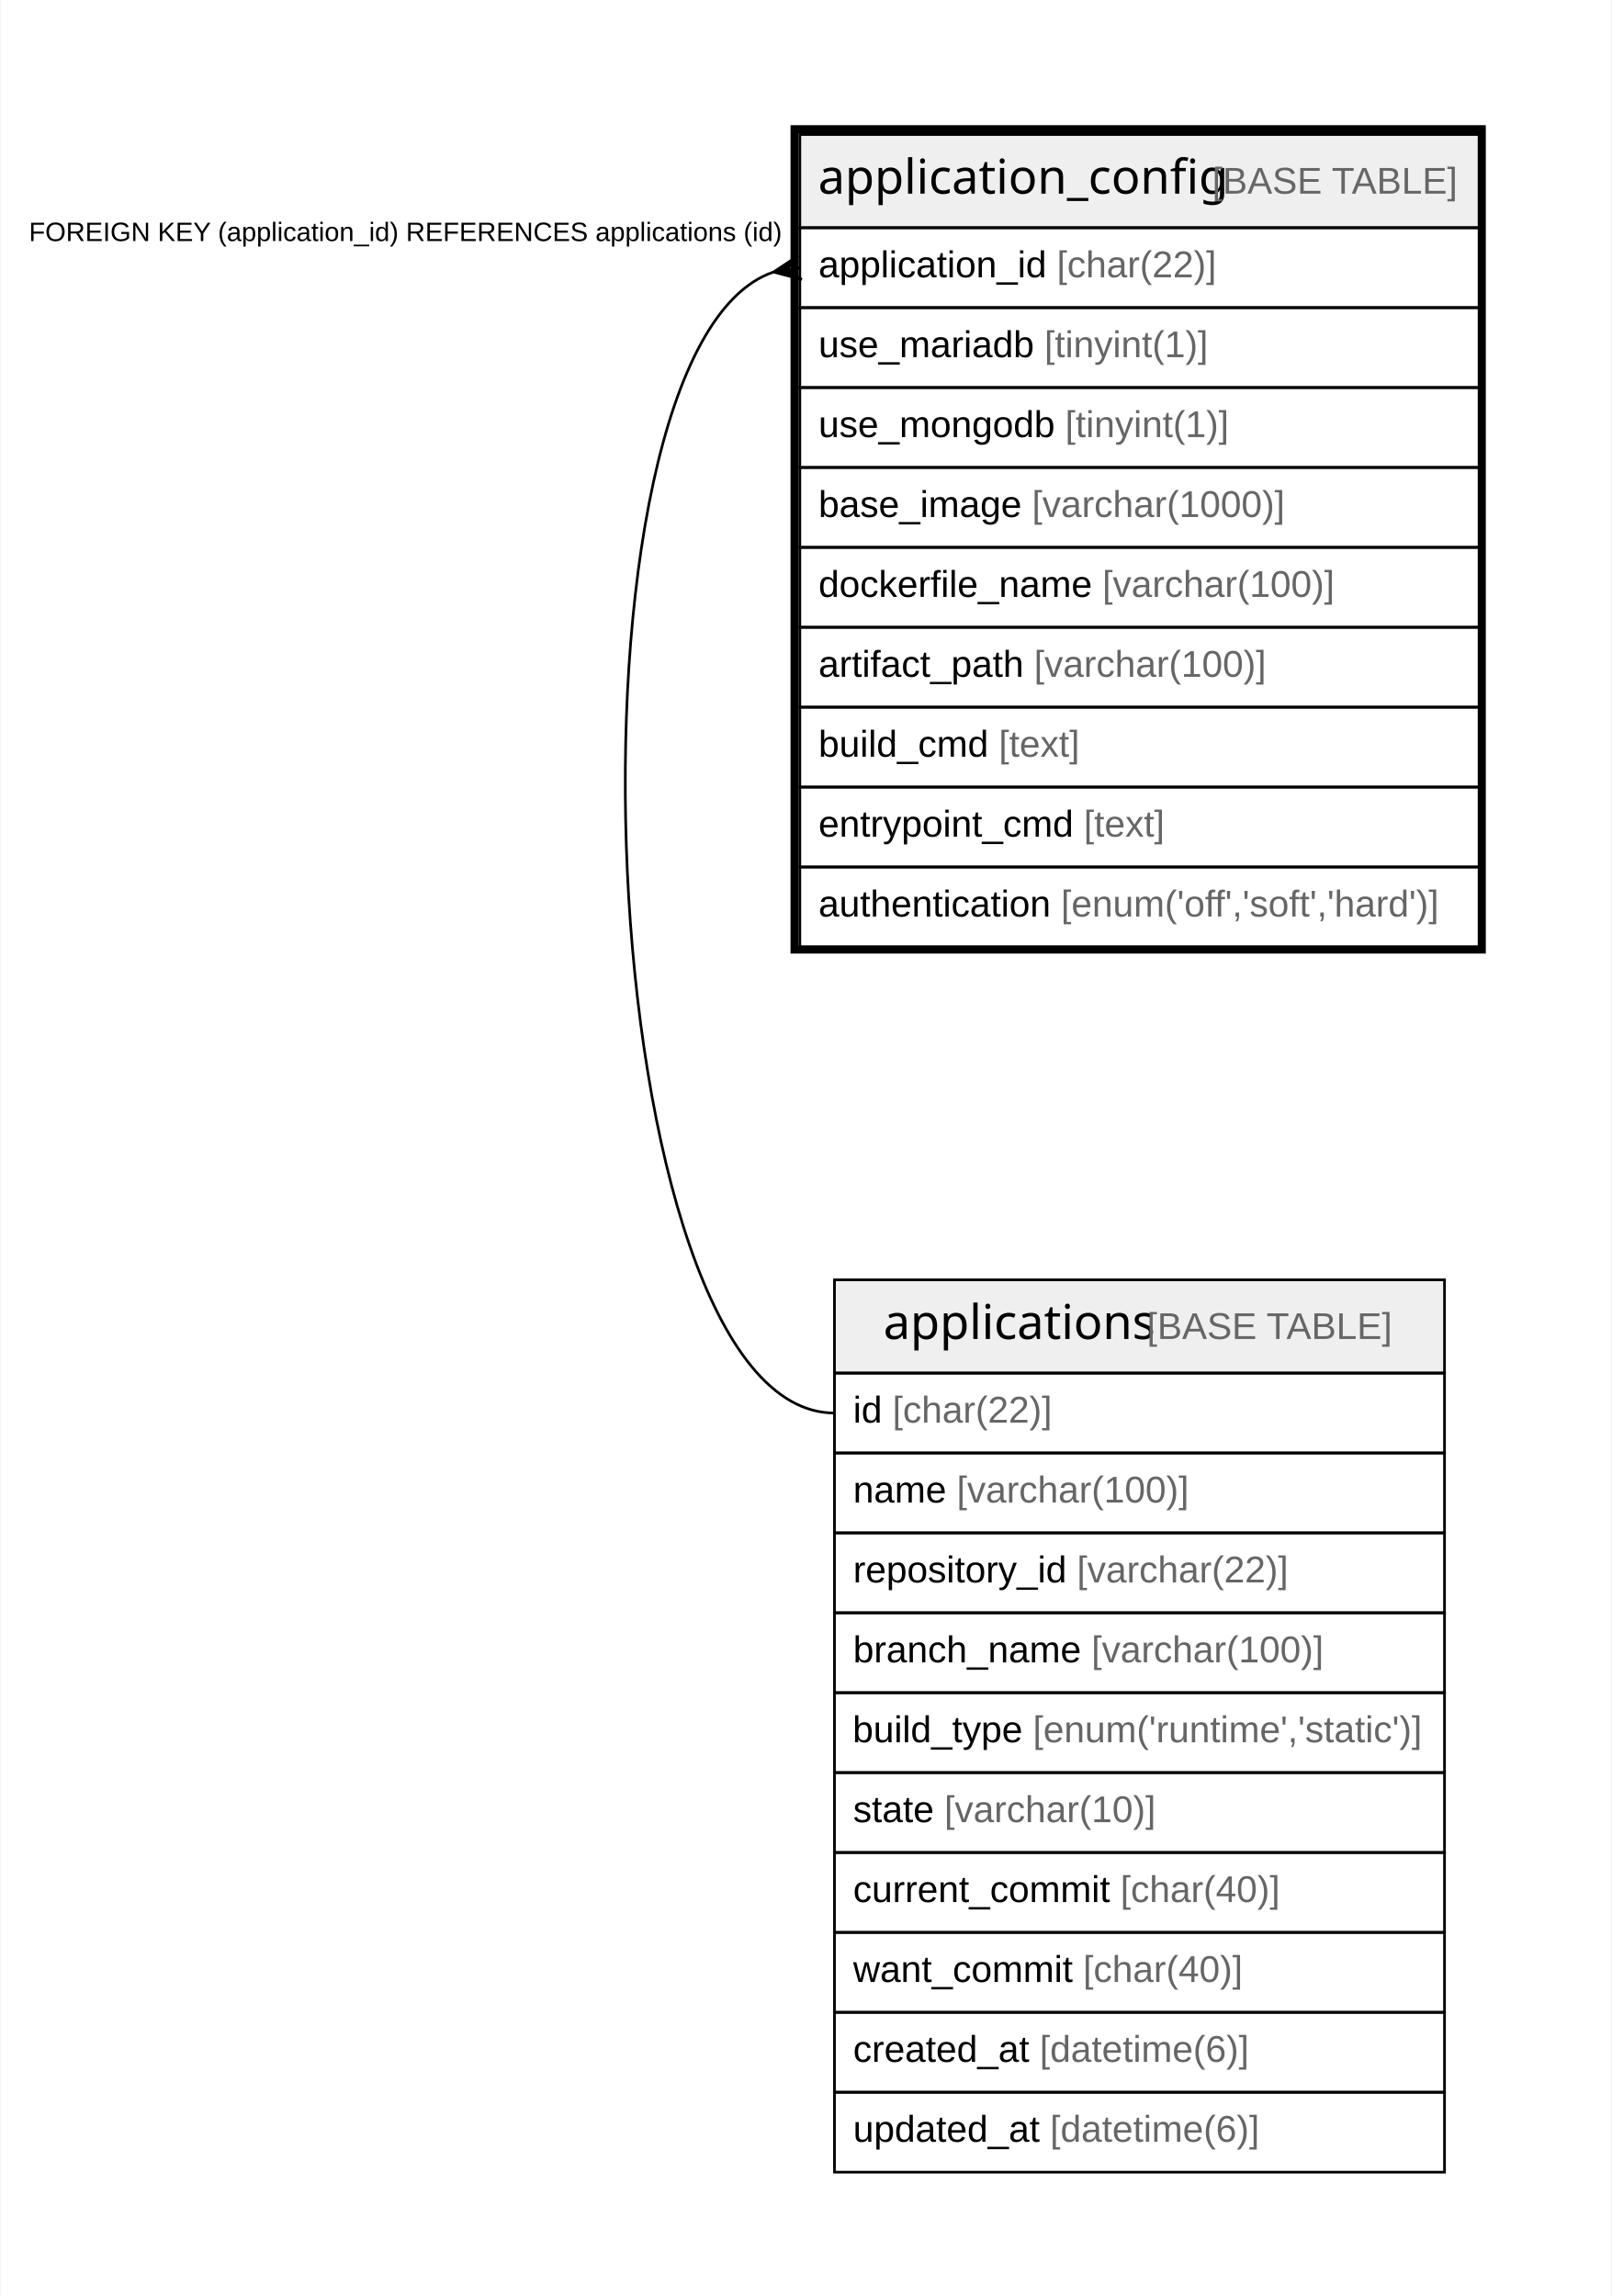
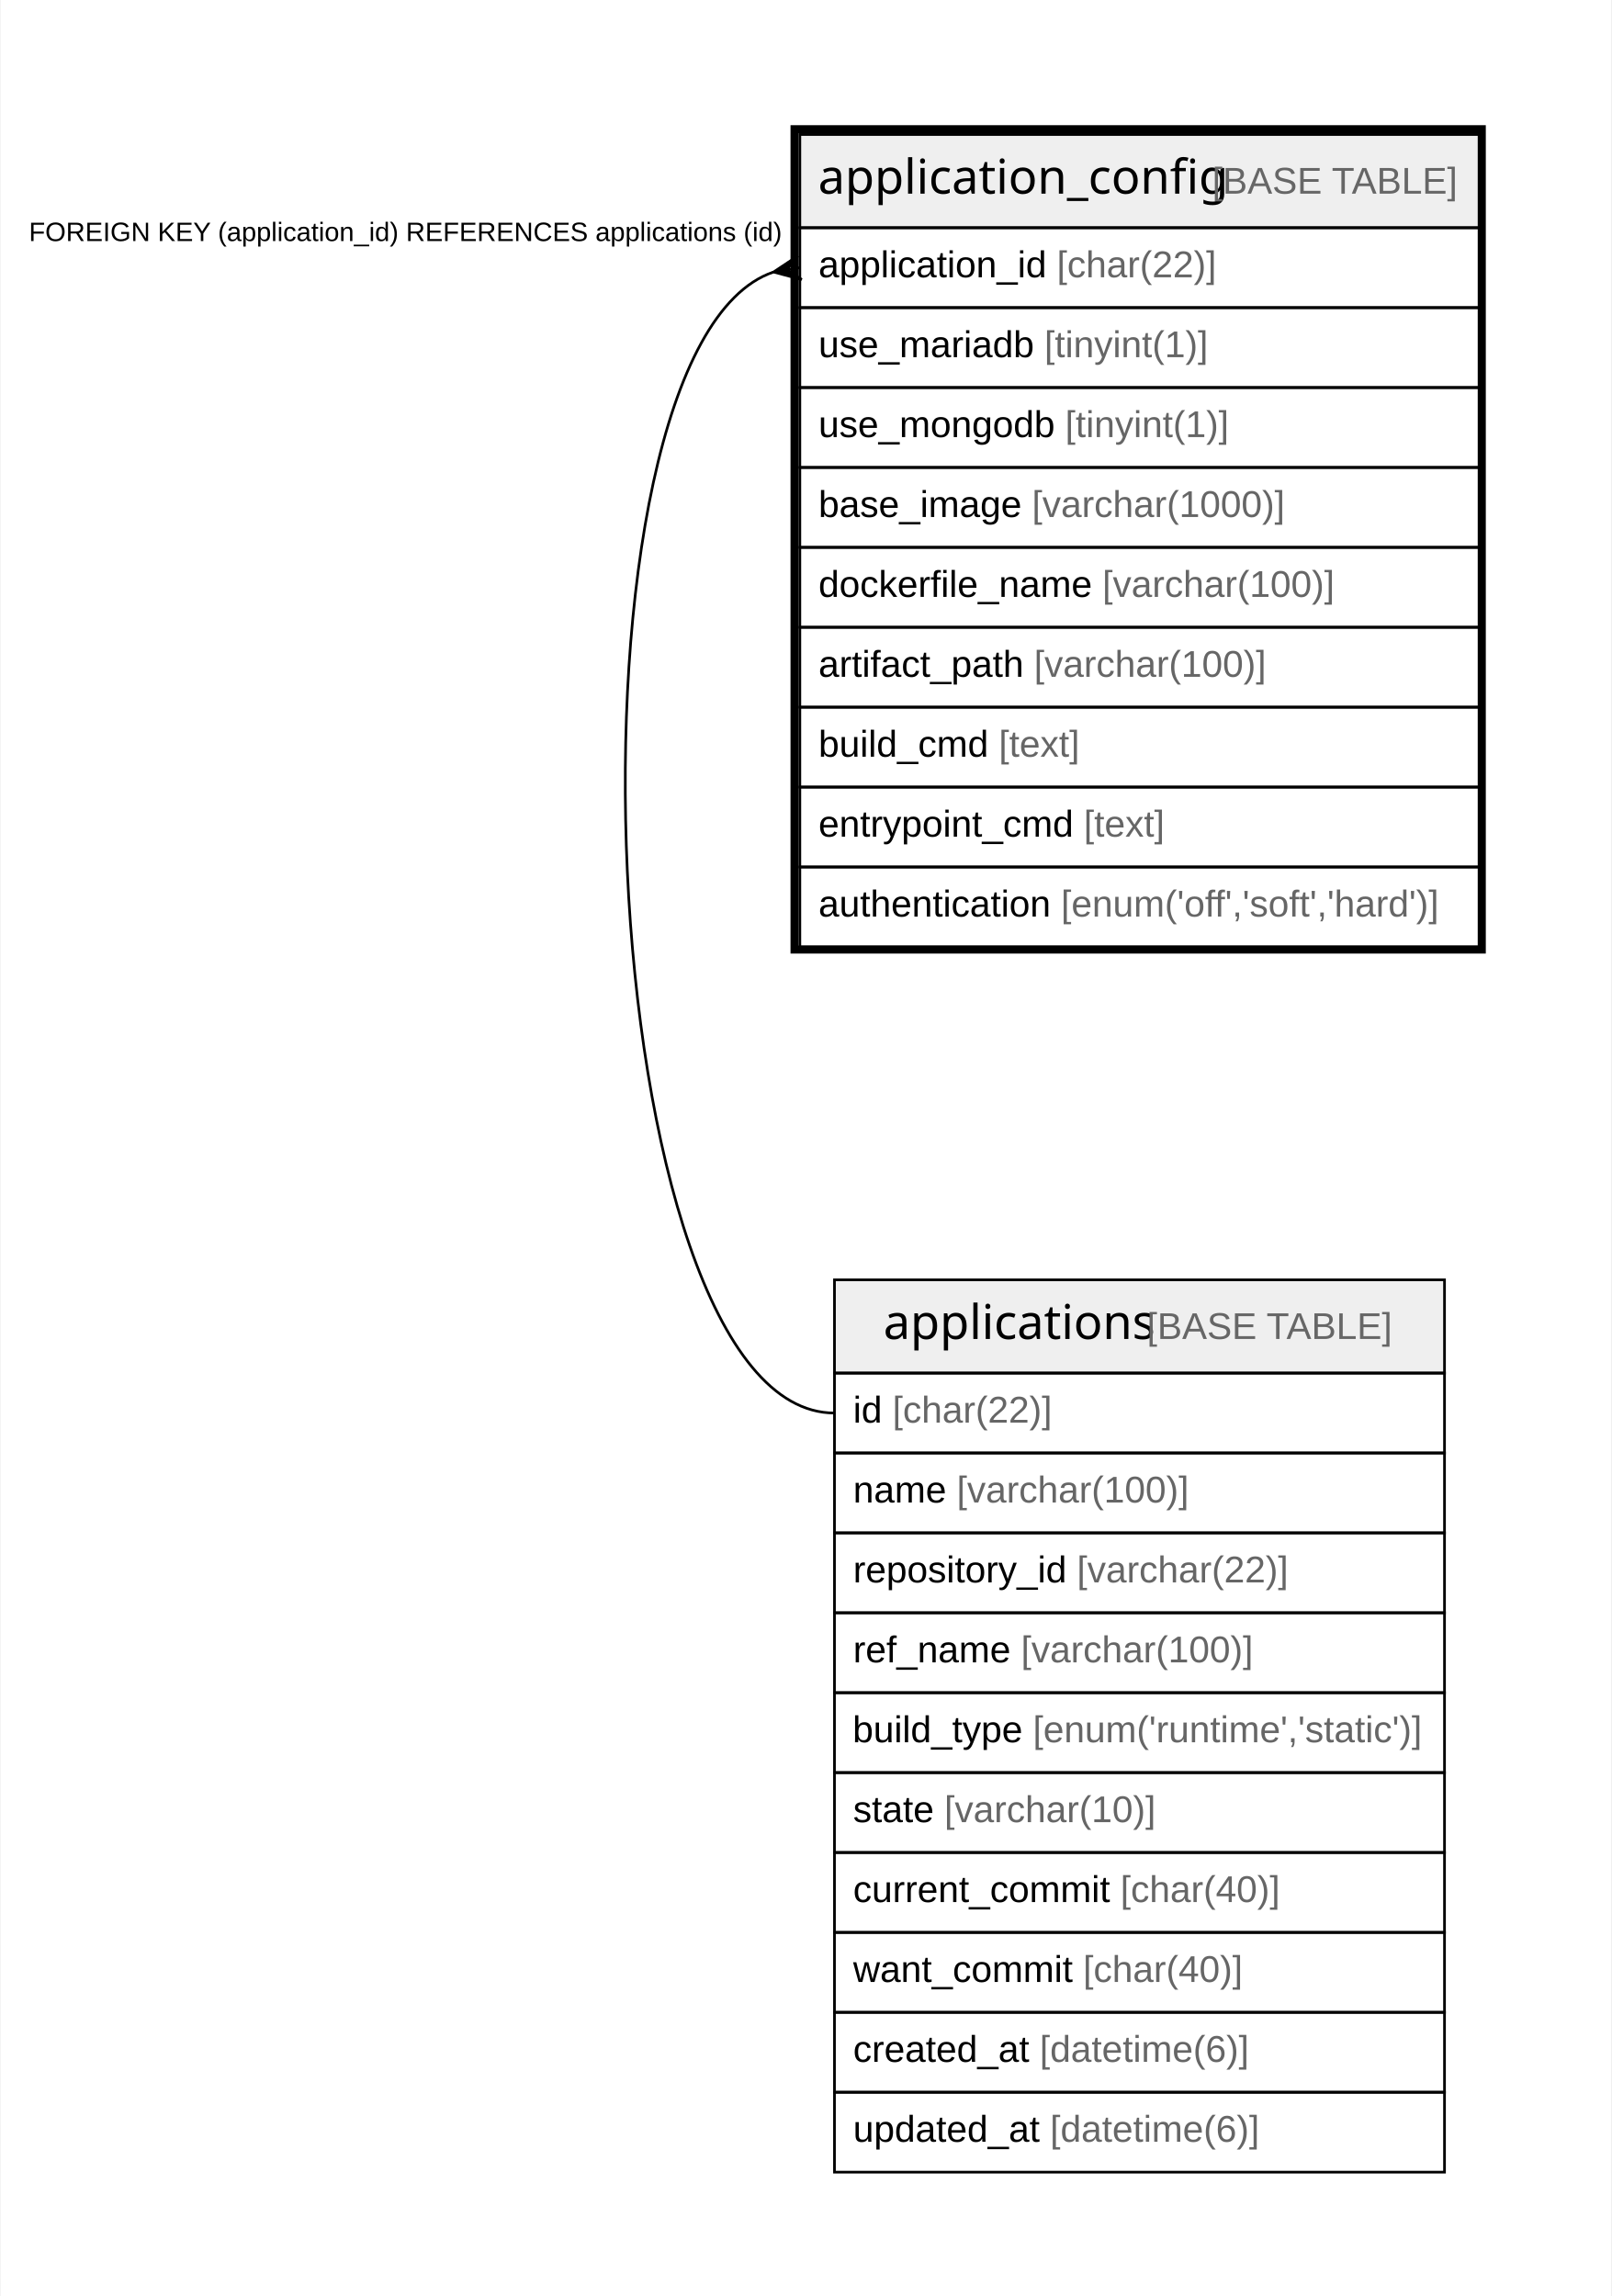
<svg xmlns="http://www.w3.org/2000/svg" width="605pt" height="862pt" viewBox="0.00 0.00 604.50 862.00">
  <g id="graph0" class="graph" transform="scale(1 1) rotate(0) translate(4 858)">
    <polygon fill="#ffffff" stroke="transparent" points="-4,4 -4,-858 600.5,-858 600.5,4 -4,4" />
    <g id="node1" class="node">
      <polygon fill="#efefef" stroke="transparent" points="296,-772.5 296,-807.5 551,-807.5 551,-772.5 296,-772.5" />
      <polygon fill="none" stroke="#000000" points="296,-772.5 296,-807.5 551,-807.5 551,-772.5 296,-772.5" />
      <text text-anchor="start" x="302.851" y="-785.3" font-family="Arial Bold" font-size="18.00" fill="#000000">application_config</text>
      <text text-anchor="start" x="446.895" y="-785.3" font-family="Arial" font-size="14.00" fill="#000000"> </text>
      <text text-anchor="start" x="450.785" y="-785.3" font-family="Arial" font-size="14.00" fill="#666666">[BASE TABLE]</text>
      <polygon fill="none" stroke="#000000" points="296,-742.5 296,-772.5 551,-772.5 551,-742.5 296,-742.5" />
      <text text-anchor="start" x="303" y="-753.9" font-family="Arial" font-size="14.00" fill="#000000">application_id </text>
      <text text-anchor="start" x="392.468" y="-753.9" font-family="Arial" font-size="14.00" fill="#666666">[char(22)]</text>
      <polygon fill="none" stroke="#000000" points="296,-712.5 296,-742.5 551,-742.5 551,-712.5 296,-712.5" />
      <text text-anchor="start" x="303" y="-723.9" font-family="Arial" font-size="14.00" fill="#000000">use_mariadb </text>
      <text text-anchor="start" x="387.797" y="-723.9" font-family="Arial" font-size="14.00" fill="#666666">[tinyint(1)]</text>
      <polygon fill="none" stroke="#000000" points="296,-682.5 296,-712.5 551,-712.5 551,-682.5 296,-682.5" />
      <text text-anchor="start" x="303" y="-693.9" font-family="Arial" font-size="14.00" fill="#000000">use_mongodb </text>
      <text text-anchor="start" x="395.595" y="-693.9" font-family="Arial" font-size="14.00" fill="#666666">[tinyint(1)]</text>
      <polygon fill="none" stroke="#000000" points="296,-652.5 296,-682.5 551,-682.5 551,-652.5 296,-652.5" />
      <text text-anchor="start" x="303" y="-663.9" font-family="Arial" font-size="14.00" fill="#000000">base_image </text>
      <text text-anchor="start" x="383.136" y="-663.9" font-family="Arial" font-size="14.00" fill="#666666">[varchar(1000)]</text>
      <polygon fill="none" stroke="#000000" points="296,-622.5 296,-652.5 551,-652.5 551,-622.5 296,-622.5" />
      <text text-anchor="start" x="303" y="-633.9" font-family="Arial" font-size="14.00" fill="#000000">dockerfile_name </text>
      <text text-anchor="start" x="409.576" y="-633.9" font-family="Arial" font-size="14.00" fill="#666666">[varchar(100)]</text>
      <polygon fill="none" stroke="#000000" points="296,-592.5 296,-622.5 551,-622.5 551,-592.5 296,-592.5" />
      <text text-anchor="start" x="303" y="-603.9" font-family="Arial" font-size="14.00" fill="#000000">artifact_path </text>
      <text text-anchor="start" x="383.916" y="-603.9" font-family="Arial" font-size="14.00" fill="#666666">[varchar(100)]</text>
      <polygon fill="none" stroke="#000000" points="296,-562.5 296,-592.5 551,-592.5 551,-562.5 296,-562.5" />
      <text text-anchor="start" x="303" y="-573.9" font-family="Arial" font-size="14.00" fill="#000000">build_cmd </text>
      <text text-anchor="start" x="370.677" y="-573.9" font-family="Arial" font-size="14.00" fill="#666666">[text]</text>
      <polygon fill="none" stroke="#000000" points="296,-532.5 296,-562.5 551,-562.5 551,-532.5 296,-532.5" />
      <text text-anchor="start" x="303" y="-543.9" font-family="Arial" font-size="14.00" fill="#000000">entrypoint_cmd </text>
      <text text-anchor="start" x="402.578" y="-543.9" font-family="Arial" font-size="14.00" fill="#666666">[text]</text>
      <polygon fill="none" stroke="#000000" points="296,-502.5 296,-532.5 551,-532.5 551,-502.5 296,-502.5" />
      <text text-anchor="start" x="303" y="-513.9" font-family="Arial" font-size="14.00" fill="#000000">authentication </text>
      <text text-anchor="start" x="394.036" y="-513.9" font-family="Arial" font-size="14.00" fill="#666666">[enum('off','soft','hard')]</text>
      <polygon fill="none" stroke="#000000" stroke-width="3" points="294,-501.5 294,-809.5 552,-809.5 552,-501.5 294,-501.5" />
    </g>
    <g id="node2" class="node">
      <polygon fill="#efefef" stroke="transparent" points="309,-342.5 309,-377.5 538,-377.5 538,-342.5 309,-342.5" />
      <polygon fill="none" stroke="#000000" points="309,-342.5 309,-377.5 538,-377.5 538,-342.5 309,-342.5" />
      <text text-anchor="start" x="327.362" y="-355.3" font-family="Arial Bold" font-size="18.00" fill="#000000">applications</text>
      <text text-anchor="start" x="422.384" y="-355.3" font-family="Arial" font-size="14.00" fill="#000000"> </text>
      <text text-anchor="start" x="426.275" y="-355.3" font-family="Arial" font-size="14.00" fill="#666666">[BASE TABLE]</text>
      <polygon fill="none" stroke="#000000" points="309,-312.5 309,-342.5 538,-342.5 538,-312.5 309,-312.5" />
      <text text-anchor="start" x="316" y="-323.9" font-family="Arial" font-size="14.00" fill="#000000">id </text>
      <text text-anchor="start" x="330.78" y="-323.9" font-family="Arial" font-size="14.00" fill="#666666">[char(22)]</text>
      <polygon fill="none" stroke="#000000" points="309,-282.5 309,-312.5 538,-312.5 538,-282.5 309,-282.5" />
      <text text-anchor="start" x="316" y="-293.9" font-family="Arial" font-size="14.00" fill="#000000">name </text>
      <text text-anchor="start" x="354.899" y="-293.9" font-family="Arial" font-size="14.00" fill="#666666">[varchar(100)]</text>
      <polygon fill="none" stroke="#000000" points="309,-252.5 309,-282.5 538,-282.5 538,-252.5 309,-252.5" />
      <text text-anchor="start" x="316" y="-263.9" font-family="Arial" font-size="14.00" fill="#000000">repository_id </text>
      <text text-anchor="start" x="400.011" y="-263.9" font-family="Arial" font-size="14.00" fill="#666666">[varchar(22)]</text>
      <polygon fill="none" stroke="#000000" points="309,-222.5 309,-252.5 538,-252.5 538,-222.5 309,-222.5" />
-       <text text-anchor="start" x="316" y="-233.9" font-family="Arial" font-size="14.00" fill="#000000">branch_name </text>
-       <text text-anchor="start" x="405.473" y="-233.9" font-family="Arial" font-size="14.00" fill="#666666">[varchar(100)]</text>
+       <text text-anchor="start" x="316" y="-233.9" font-family="Arial" font-size="14.00" fill="#000000">ref_name </text>
+       <text text-anchor="start" x="379.015" y="-233.9" font-family="Arial" font-size="14.00" fill="#666666">[varchar(100)]</text>
      <polygon fill="none" stroke="#000000" points="309,-192.5 309,-222.5 538,-222.5 538,-192.5 309,-192.5" />
      <text text-anchor="start" x="315.801" y="-203.9" font-family="Arial" font-size="14.00" fill="#000000">build_type </text>
      <text text-anchor="start" x="383.491" y="-203.9" font-family="Arial" font-size="14.00" fill="#666666">[enum('runtime','static')]</text>
      <polygon fill="none" stroke="#000000" points="309,-162.5 309,-192.5 538,-192.5 538,-162.5 309,-162.5" />
      <text text-anchor="start" x="316" y="-173.9" font-family="Arial" font-size="14.00" fill="#000000">state </text>
      <text text-anchor="start" x="350.237" y="-173.9" font-family="Arial" font-size="14.00" fill="#666666">[varchar(10)]</text>
      <polygon fill="none" stroke="#000000" points="309,-132.5 309,-162.5 538,-162.5 538,-132.5 309,-132.5" />
      <text text-anchor="start" x="316" y="-143.9" font-family="Arial" font-size="14.00" fill="#000000">current_commit </text>
      <text text-anchor="start" x="416.334" y="-143.9" font-family="Arial" font-size="14.00" fill="#666666">[char(40)]</text>
      <polygon fill="none" stroke="#000000" points="309,-102.5 309,-132.5 538,-132.5 538,-102.5 309,-102.5" />
      <text text-anchor="start" x="316" y="-113.9" font-family="Arial" font-size="14.00" fill="#000000">want_commit </text>
      <text text-anchor="start" x="402.337" y="-113.9" font-family="Arial" font-size="14.00" fill="#666666">[char(40)]</text>
      <polygon fill="none" stroke="#000000" points="309,-72.5 309,-102.5 538,-102.5 538,-72.5 309,-72.5" />
      <text text-anchor="start" x="316" y="-83.9" font-family="Arial" font-size="14.00" fill="#000000">created_at </text>
      <text text-anchor="start" x="386.028" y="-83.9" font-family="Arial" font-size="14.00" fill="#666666">[datetime(6)]</text>
      <polygon fill="none" stroke="#000000" points="309,-42.5 309,-72.5 538,-72.5 538,-42.5 309,-42.5" />
      <text text-anchor="start" x="316" y="-53.9" font-family="Arial" font-size="14.00" fill="#000000">updated_at </text>
      <text text-anchor="start" x="389.933" y="-53.9" font-family="Arial" font-size="14.00" fill="#666666">[datetime(6)]</text>
    </g>
    <g id="edge1" class="edge">
      <path fill="none" stroke="#000000" d="M286.061,-755.856C201.448,-726.987 216.855,-327.5 309,-327.5" />
      <polygon fill="#000000" stroke="#000000" points="286.134,-755.868 295.266,-761.94 291.067,-756.684 296,-757.5 296,-757.5 296,-757.5 291.067,-756.684 296.734,-753.06 286.134,-755.868 286.134,-755.868" />
      <text text-anchor="start" x="6.602" y="-767.5" font-family="Arial" font-size="10.00" fill="#000000">FOREIGN KEY (application_id) REFERENCES applications (id)</text>
    </g>
  </g>
</svg>
